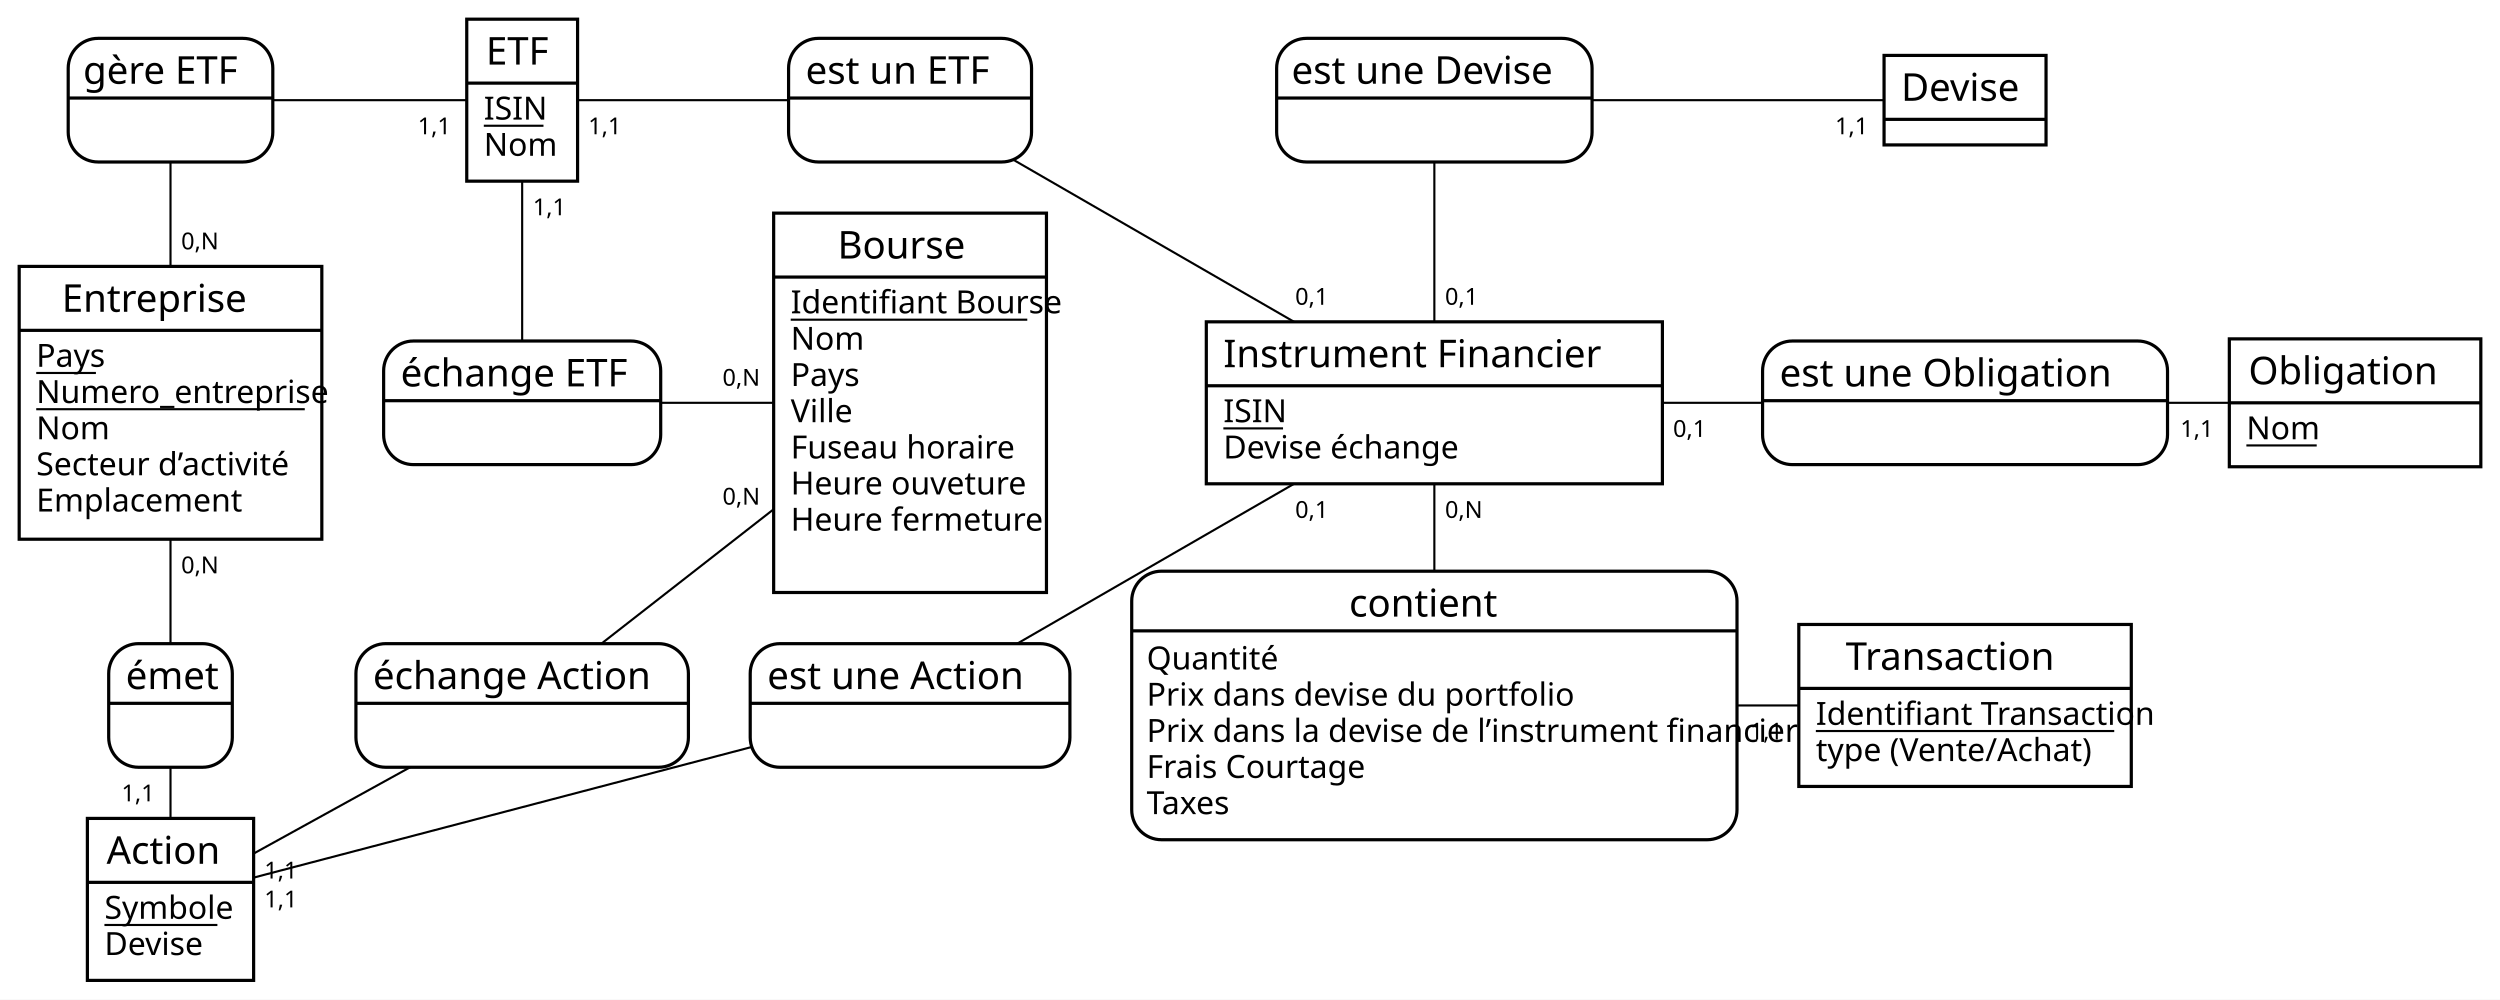
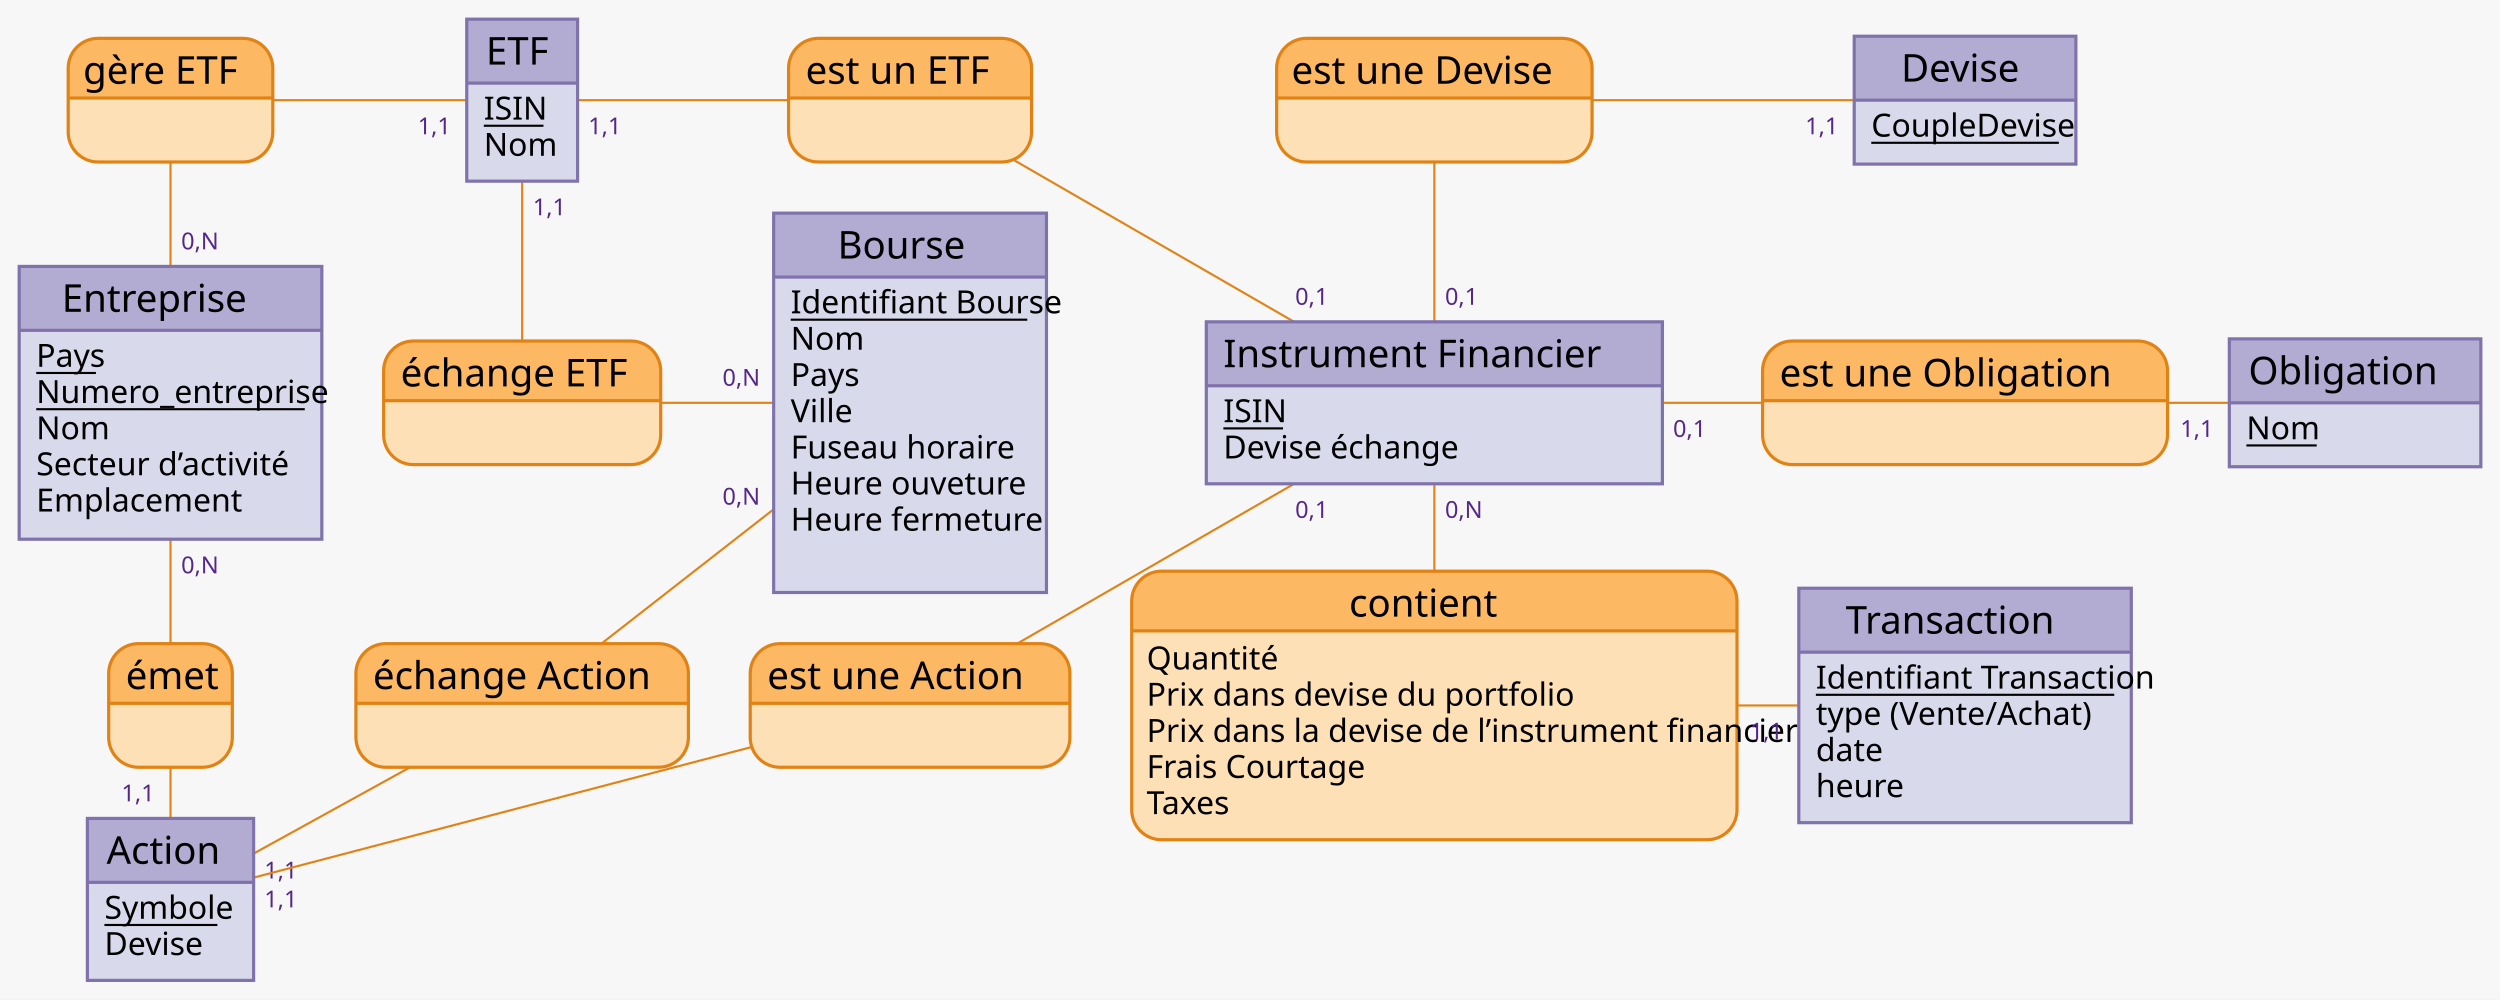
<svg xmlns="http://www.w3.org/2000/svg" width="1173" height="469" viewBox="0 0 1173 469">
-   <rect x="0" y="0" width="1173" height="469" fill="#FFFFFF" stroke="none" stroke-width="0" />
-   <g>
-     <line x1="80" y1="189" x2="80" y2="47" stroke="#000000" stroke-width="1" />
-     <line x1="245" y1="47" x2="80" y2="47" stroke="#000000" stroke-width="1" />
-     <g>
-       <path d="M114 18 a14 14 90 0 1 14 14 V46 h-96 V32 a14 14 90 0 1 14 -14" fill="#FFFFFF" stroke="#FFFFFF" stroke-width="0" />
-       <path d="M128 46 v16 a14 14 90 0 1 -14 14 H46 a14 14 90 0 1 -14 -14 V46 H96" fill="#FFFFFF" stroke="#FFFFFF" stroke-width="0" />
-       <rect x="32" y="18" width="96" height="58" fill="none" rx="14" stroke="#000000" stroke-width="1.5" />
-       <line x1="32" y1="46" x2="128" y2="46" stroke="#000000" stroke-width="1.5" />
+   <rect x="0" y="0" width="1173" height="469" fill="#f7f7f7" stroke="none" stroke-width="0" />
+   <g>
+     <line x1="80" y1="189" x2="80" y2="47" stroke="#e08214" stroke-width="1" />
+     <line x1="245" y1="47" x2="80" y2="47" stroke="#e08214" stroke-width="1" />
+     <g>
+       <path d="M114 18 a14 14 90 0 1 14 14 V46 h-96 V32 a14 14 90 0 1 14 -14" fill="#fdb863" stroke="#fdb863" stroke-width="0" />
+       <path d="M128 46 v16 a14 14 90 0 1 -14 14 H46 a14 14 90 0 1 -14 -14 V46 H96" fill="#fee0b6" stroke="#fee0b6" stroke-width="0" />
+       <rect x="32" y="18" width="96" height="58" fill="none" rx="14" stroke="#e08214" stroke-width="1.5" />
+       <line x1="32" y1="46" x2="128" y2="46" stroke="#e08214" stroke-width="1.5" />
      <text x="39" y="39.3" fill="#000000" font-family="Copperplate" font-size="18">gère ETF</text>
    </g>
-     <text x="85" y="117" fill="#000000" font-family="Futura" font-size="11">0,N</text>
-     <text x="196" y="63" fill="#000000" font-family="Futura" font-size="11">1,1</text>
-   </g>
-   <g>
-     <line x1="673" y1="189" x2="427" y2="47" stroke="#000000" stroke-width="1" />
-     <line x1="245" y1="47" x2="427" y2="47" stroke="#000000" stroke-width="1" />
-     <g>
-       <path d="M470 18 a14 14 90 0 1 14 14 V46 h-114 V32 a14 14 90 0 1 14 -14" fill="#FFFFFF" stroke="#FFFFFF" stroke-width="0" />
-       <path d="M484 46 v16 a14 14 90 0 1 -14 14 H384 a14 14 90 0 1 -14 -14 V46 H114" fill="#FFFFFF" stroke="#FFFFFF" stroke-width="0" />
-       <rect x="370" y="18" width="114" height="58" fill="none" rx="14" stroke="#000000" stroke-width="1.5" />
-       <line x1="370" y1="46" x2="484" y2="46" stroke="#000000" stroke-width="1.5" />
+     <text x="85" y="117" fill="#542788" font-family="Futura" font-size="11">0,N</text>
+     <text x="196" y="63" fill="#542788" font-family="Futura" font-size="11">1,1</text>
+   </g>
+   <g>
+     <line x1="673" y1="189" x2="427" y2="47" stroke="#e08214" stroke-width="1" />
+     <line x1="245" y1="47" x2="427" y2="47" stroke="#e08214" stroke-width="1" />
+     <g>
+       <path d="M470 18 a14 14 90 0 1 14 14 V46 h-114 V32 a14 14 90 0 1 14 -14" fill="#fdb863" stroke="#fdb863" stroke-width="0" />
+       <path d="M484 46 v16 a14 14 90 0 1 -14 14 H384 a14 14 90 0 1 -14 -14 V46 H114" fill="#fee0b6" stroke="#fee0b6" stroke-width="0" />
+       <rect x="370" y="18" width="114" height="58" fill="none" rx="14" stroke="#e08214" stroke-width="1.5" />
+       <line x1="370" y1="46" x2="484" y2="46" stroke="#e08214" stroke-width="1.5" />
      <text x="378" y="39.3" fill="#000000" font-family="Copperplate" font-size="18">est un ETF</text>
    </g>
-     <text x="607.69" y="143" fill="#000000" font-family="Futura" font-size="11">0,1</text>
-     <text x="276" y="63" fill="#000000" font-family="Futura" font-size="11">1,1</text>
-   </g>
-   <g>
-     <line x1="673" y1="189" x2="673" y2="47" stroke="#000000" stroke-width="1" />
-     <line x1="922" y1="47" x2="673" y2="47" stroke="#000000" stroke-width="1" />
-     <g>
-       <path d="M733 18 a14 14 90 0 1 14 14 V46 h-148 V32 a14 14 90 0 1 14 -14" fill="#FFFFFF" stroke="#FFFFFF" stroke-width="0" />
-       <path d="M747 46 v16 a14 14 90 0 1 -14 14 H613 a14 14 90 0 1 -14 -14 V46 H148" fill="#FFFFFF" stroke="#FFFFFF" stroke-width="0" />
-       <rect x="599" y="18" width="148" height="58" fill="none" rx="14" stroke="#000000" stroke-width="1.5" />
-       <line x1="599" y1="46" x2="747" y2="46" stroke="#000000" stroke-width="1.5" />
+     <text x="607.69" y="143" fill="#542788" font-family="Futura" font-size="11">0,1</text>
+     <text x="276" y="63" fill="#542788" font-family="Futura" font-size="11">1,1</text>
+   </g>
+   <g>
+     <line x1="673" y1="189" x2="673" y2="47" stroke="#e08214" stroke-width="1" />
+     <line x1="922" y1="47" x2="673" y2="47" stroke="#e08214" stroke-width="1" />
+     <g>
+       <path d="M733 18 a14 14 90 0 1 14 14 V46 h-148 V32 a14 14 90 0 1 14 -14" fill="#fdb863" stroke="#fdb863" stroke-width="0" />
+       <path d="M747 46 v16 a14 14 90 0 1 -14 14 H613 a14 14 90 0 1 -14 -14 V46 H148" fill="#fee0b6" stroke="#fee0b6" stroke-width="0" />
+       <rect x="599" y="18" width="148" height="58" fill="none" rx="14" stroke="#e08214" stroke-width="1.5" />
+       <line x1="599" y1="46" x2="747" y2="46" stroke="#e08214" stroke-width="1.5" />
      <text x="606" y="39.3" fill="#000000" font-family="Copperplate" font-size="18">est une Devise</text>
    </g>
-     <text x="678" y="143" fill="#000000" font-family="Futura" font-size="11">0,1</text>
-     <text x="861" y="63" fill="#000000" font-family="Futura" font-size="11">1,1</text>
-   </g>
-   <g>
-     <line x1="427" y1="189" x2="245" y2="189" stroke="#000000" stroke-width="1" />
-     <line x1="245" y1="47" x2="245" y2="189" stroke="#000000" stroke-width="1" />
-     <g>
-       <path d="M296 160 a14 14 90 0 1 14 14 V188 h-130 V174 a14 14 90 0 1 14 -14" fill="#FFFFFF" stroke="#FFFFFF" stroke-width="0" />
-       <path d="M310 188 v16 a14 14 90 0 1 -14 14 H194 a14 14 90 0 1 -14 -14 V188 H130" fill="#FFFFFF" stroke="#FFFFFF" stroke-width="0" />
-       <rect x="180" y="160" width="130" height="58" fill="none" rx="14" stroke="#000000" stroke-width="1.5" />
-       <line x1="180" y1="188" x2="310" y2="188" stroke="#000000" stroke-width="1.5" />
+     <text x="678" y="143" fill="#542788" font-family="Futura" font-size="11">0,1</text>
+     <text x="847" y="63" fill="#542788" font-family="Futura" font-size="11">1,1</text>
+   </g>
+   <g>
+     <line x1="427" y1="189" x2="245" y2="189" stroke="#e08214" stroke-width="1" />
+     <line x1="245" y1="47" x2="245" y2="189" stroke="#e08214" stroke-width="1" />
+     <g>
+       <path d="M296 160 a14 14 90 0 1 14 14 V188 h-130 V174 a14 14 90 0 1 14 -14" fill="#fdb863" stroke="#fdb863" stroke-width="0" />
+       <path d="M310 188 v16 a14 14 90 0 1 -14 14 H194 a14 14 90 0 1 -14 -14 V188 H130" fill="#fee0b6" stroke="#fee0b6" stroke-width="0" />
+       <rect x="180" y="160" width="130" height="58" fill="none" rx="14" stroke="#e08214" stroke-width="1.5" />
+       <line x1="180" y1="188" x2="310" y2="188" stroke="#e08214" stroke-width="1.5" />
      <text x="188" y="181.3" fill="#000000" font-family="Copperplate" font-size="18">échange ETF</text>
    </g>
-     <text x="339" y="181" fill="#000000" font-family="Futura" font-size="11">0,N</text>
-     <text x="250" y="101" fill="#000000" font-family="Futura" font-size="11">1,1</text>
-   </g>
-   <g>
-     <line x1="673" y1="189" x2="922" y2="189" stroke="#000000" stroke-width="1" />
-     <line x1="1105" y1="189" x2="922" y2="189" stroke="#000000" stroke-width="1" />
-     <g>
-       <path d="M1003 160 a14 14 90 0 1 14 14 V188 h-190 V174 a14 14 90 0 1 14 -14" fill="#FFFFFF" stroke="#FFFFFF" stroke-width="0" />
-       <path d="M1017 188 v16 a14 14 90 0 1 -14 14 H841 a14 14 90 0 1 -14 -14 V188 H190" fill="#FFFFFF" stroke="#FFFFFF" stroke-width="0" />
-       <rect x="827" y="160" width="190" height="58" fill="none" rx="14" stroke="#000000" stroke-width="1.5" />
-       <line x1="827" y1="188" x2="1017" y2="188" stroke="#000000" stroke-width="1.5" />
+     <text x="339" y="181" fill="#542788" font-family="Futura" font-size="11">0,N</text>
+     <text x="250" y="101" fill="#542788" font-family="Futura" font-size="11">1,1</text>
+   </g>
+   <g>
+     <line x1="673" y1="189" x2="922" y2="189" stroke="#e08214" stroke-width="1" />
+     <line x1="1105" y1="189" x2="922" y2="189" stroke="#e08214" stroke-width="1" />
+     <g>
+       <path d="M1003 160 a14 14 90 0 1 14 14 V188 h-190 V174 a14 14 90 0 1 14 -14" fill="#fdb863" stroke="#fdb863" stroke-width="0" />
+       <path d="M1017 188 v16 a14 14 90 0 1 -14 14 H841 a14 14 90 0 1 -14 -14 V188 H190" fill="#fee0b6" stroke="#fee0b6" stroke-width="0" />
+       <rect x="827" y="160" width="190" height="58" fill="none" rx="14" stroke="#e08214" stroke-width="1.5" />
+       <line x1="827" y1="188" x2="1017" y2="188" stroke="#e08214" stroke-width="1.5" />
      <text x="835" y="181.3" fill="#000000" font-family="Copperplate" font-size="18">est une Obligation</text>
    </g>
-     <text x="785" y="205" fill="#000000" font-family="Futura" font-size="11">0,1</text>
-     <text x="1023" y="205" fill="#000000" font-family="Futura" font-size="11">1,1</text>
-   </g>
-   <g>
-     <line x1="80" y1="422" x2="80" y2="331" stroke="#000000" stroke-width="1" />
-     <line x1="80" y1="189" x2="80" y2="331" stroke="#000000" stroke-width="1" />
-     <g>
-       <path d="M95 302 a14 14 90 0 1 14 14 V330 h-58 V316 a14 14 90 0 1 14 -14" fill="#FFFFFF" stroke="#FFFFFF" stroke-width="0" />
-       <path d="M109 330 v16 a14 14 90 0 1 -14 14 H65 a14 14 90 0 1 -14 -14 V330 H58" fill="#FFFFFF" stroke="#FFFFFF" stroke-width="0" />
-       <rect x="51" y="302" width="58" height="58" fill="none" rx="14" stroke="#000000" stroke-width="1.5" />
-       <line x1="51" y1="330" x2="109" y2="330" stroke="#000000" stroke-width="1.5" />
+     <text x="785" y="205" fill="#542788" font-family="Futura" font-size="11">0,1</text>
+     <text x="1023" y="205" fill="#542788" font-family="Futura" font-size="11">1,1</text>
+   </g>
+   <g>
+     <line x1="80" y1="422" x2="80" y2="331" stroke="#e08214" stroke-width="1" />
+     <line x1="80" y1="189" x2="80" y2="331" stroke="#e08214" stroke-width="1" />
+     <g>
+       <path d="M95 302 a14 14 90 0 1 14 14 V330 h-58 V316 a14 14 90 0 1 14 -14" fill="#fdb863" stroke="#fdb863" stroke-width="0" />
+       <path d="M109 330 v16 a14 14 90 0 1 -14 14 H65 a14 14 90 0 1 -14 -14 V330 H58" fill="#fee0b6" stroke="#fee0b6" stroke-width="0" />
+       <rect x="51" y="302" width="58" height="58" fill="none" rx="14" stroke="#e08214" stroke-width="1.5" />
+       <line x1="51" y1="330" x2="109" y2="330" stroke="#e08214" stroke-width="1.5" />
      <text x="59" y="323.3" fill="#000000" font-family="Copperplate" font-size="18">émet</text>
    </g>
-     <text x="57" y="376" fill="#000000" font-family="Futura" font-size="11">1,1</text>
-     <text x="85" y="269" fill="#000000" font-family="Futura" font-size="11">0,N</text>
-   </g>
-   <g>
-     <line x1="427" y1="189" x2="245" y2="331" stroke="#000000" stroke-width="1" />
-     <line x1="80" y1="422" x2="245" y2="331" stroke="#000000" stroke-width="1" />
-     <g>
-       <path d="M309 302 a14 14 90 0 1 14 14 V330 h-156 V316 a14 14 90 0 1 14 -14" fill="#FFFFFF" stroke="#FFFFFF" stroke-width="0" />
-       <path d="M323 330 v16 a14 14 90 0 1 -14 14 H181 a14 14 90 0 1 -14 -14 V330 H156" fill="#FFFFFF" stroke="#FFFFFF" stroke-width="0" />
-       <rect x="167" y="302" width="156" height="58" fill="none" rx="14" stroke="#000000" stroke-width="1.5" />
-       <line x1="167" y1="330" x2="323" y2="330" stroke="#000000" stroke-width="1.5" />
+     <text x="57" y="376" fill="#542788" font-family="Futura" font-size="11">1,1</text>
+     <text x="85" y="269" fill="#542788" font-family="Futura" font-size="11">0,N</text>
+   </g>
+   <g>
+     <line x1="427" y1="189" x2="245" y2="331" stroke="#e08214" stroke-width="1" />
+     <line x1="80" y1="422" x2="245" y2="331" stroke="#e08214" stroke-width="1" />
+     <g>
+       <path d="M309 302 a14 14 90 0 1 14 14 V330 h-156 V316 a14 14 90 0 1 14 -14" fill="#fdb863" stroke="#fdb863" stroke-width="0" />
+       <path d="M323 330 v16 a14 14 90 0 1 -14 14 H181 a14 14 90 0 1 -14 -14 V330 H156" fill="#fee0b6" stroke="#fee0b6" stroke-width="0" />
+       <rect x="167" y="302" width="156" height="58" fill="none" rx="14" stroke="#e08214" stroke-width="1.5" />
+       <line x1="167" y1="330" x2="323" y2="330" stroke="#e08214" stroke-width="1.5" />
      <text x="175" y="323.3" fill="#000000" font-family="Copperplate" font-size="18">échange Action</text>
    </g>
-     <text x="339" y="236.78" fill="#000000" font-family="Futura" font-size="11">0,N</text>
-     <text x="124" y="412.2" fill="#000000" font-family="Futura" font-size="11">1,1</text>
-   </g>
-   <g>
-     <line x1="673" y1="189" x2="427" y2="331" stroke="#000000" stroke-width="1" />
-     <line x1="80" y1="422" x2="427" y2="331" stroke="#000000" stroke-width="1" />
-     <g>
-       <path d="M488 302 a14 14 90 0 1 14 14 V330 h-150 V316 a14 14 90 0 1 14 -14" fill="#FFFFFF" stroke="#FFFFFF" stroke-width="0" />
-       <path d="M502 330 v16 a14 14 90 0 1 -14 14 H366 a14 14 90 0 1 -14 -14 V330 H150" fill="#FFFFFF" stroke="#FFFFFF" stroke-width="0" />
-       <rect x="352" y="302" width="150" height="58" fill="none" rx="14" stroke="#000000" stroke-width="1.5" />
-       <line x1="352" y1="330" x2="502" y2="330" stroke="#000000" stroke-width="1.5" />
+     <text x="339" y="236.78" fill="#542788" font-family="Futura" font-size="11">0,N</text>
+     <text x="124" y="412.2" fill="#542788" font-family="Futura" font-size="11">1,1</text>
+   </g>
+   <g>
+     <line x1="673" y1="189" x2="427" y2="331" stroke="#e08214" stroke-width="1" />
+     <line x1="80" y1="422" x2="427" y2="331" stroke="#e08214" stroke-width="1" />
+     <g>
+       <path d="M488 302 a14 14 90 0 1 14 14 V330 h-150 V316 a14 14 90 0 1 14 -14" fill="#fdb863" stroke="#fdb863" stroke-width="0" />
+       <path d="M502 330 v16 a14 14 90 0 1 -14 14 H366 a14 14 90 0 1 -14 -14 V330 H150" fill="#fee0b6" stroke="#fee0b6" stroke-width="0" />
+       <rect x="352" y="302" width="150" height="58" fill="none" rx="14" stroke="#e08214" stroke-width="1.5" />
+       <line x1="352" y1="330" x2="502" y2="330" stroke="#e08214" stroke-width="1.5" />
      <text x="360" y="323.3" fill="#000000" font-family="Copperplate" font-size="18">est une Action</text>
    </g>
-     <text x="607.69" y="243" fill="#000000" font-family="Futura" font-size="11">0,1</text>
-     <text x="124" y="425.75" fill="#000000" font-family="Futura" font-size="11">1,1</text>
-   </g>
-   <g>
-     <line x1="922" y1="331" x2="673" y2="331" stroke="#000000" stroke-width="1" />
-     <line x1="673" y1="189" x2="673" y2="331" stroke="#000000" stroke-width="1" />
-     <g>
-       <path d="M801 268 a14 14 90 0 1 14 14 V296 h-284 V282 a14 14 90 0 1 14 -14" fill="#FFFFFF" stroke="#FFFFFF" stroke-width="0" />
-       <path d="M815 296 v84 a14 14 90 0 1 -14 14 H545 a14 14 90 0 1 -14 -14 V296 H284" fill="#FFFFFF" stroke="#FFFFFF" stroke-width="0" />
-       <rect x="531" y="268" width="284" height="126" fill="none" rx="14" stroke="#000000" stroke-width="1.5" />
-       <line x1="531" y1="296" x2="815" y2="296" stroke="#000000" stroke-width="1.5" />
+     <text x="607.69" y="243" fill="#542788" font-family="Futura" font-size="11">0,1</text>
+     <text x="124" y="425.75" fill="#542788" font-family="Futura" font-size="11">1,1</text>
+   </g>
+   <g>
+     <line x1="922" y1="331" x2="673" y2="331" stroke="#e08214" stroke-width="1" />
+     <line x1="673" y1="189" x2="673" y2="331" stroke="#e08214" stroke-width="1" />
+     <g>
+       <path d="M801 268 a14 14 90 0 1 14 14 V296 h-284 V282 a14 14 90 0 1 14 -14" fill="#fdb863" stroke="#fdb863" stroke-width="0" />
+       <path d="M815 296 v84 a14 14 90 0 1 -14 14 H545 a14 14 90 0 1 -14 -14 V296 H284" fill="#fee0b6" stroke="#fee0b6" stroke-width="0" />
+       <rect x="531" y="268" width="284" height="126" fill="none" rx="14" stroke="#e08214" stroke-width="1.5" />
+       <line x1="531" y1="296" x2="815" y2="296" stroke="#e08214" stroke-width="1.5" />
      <text x="633" y="289.3" fill="#000000" font-family="Copperplate" font-size="18">contient</text>
      <text x="538" y="314.1" fill="#000000" font-family="Gill Sans" font-size="15">Quantité</text>
      <text x="538" y="331.1" fill="#000000" font-family="Gill Sans" font-size="15">Prix dans devise du portfolio</text>
      <text x="538" y="348.1" fill="#000000" font-family="Gill Sans" font-size="15">Prix dans la devise de l’instrument financier</text>
      <text x="538" y="365" fill="#000000" font-family="Gill Sans" font-size="15">Frais Courtage</text>
      <text x="538" y="382" fill="#000000" font-family="Gill Sans" font-size="15">Taxes</text>
    </g>
-     <text x="821" y="347" fill="#000000" font-family="Futura" font-size="11">1,1</text>
-     <text x="678" y="243" fill="#000000" font-family="Futura" font-size="11">0,N</text>
-   </g>
-   <g>
-     <g>
-       <rect x="219" y="9" width="52" height="30" fill="#FFFFFF" stroke="none" stroke-width="0" opacity="1" />
-       <rect x="219" y="39" width="52" height="46" fill="#FFFFFF" stroke="none" stroke-width="0" opacity="1" />
-       <rect x="219" y="9" width="52" height="76" fill="none" stroke="#000000" stroke-width="1.5" opacity="1" />
-       <line x1="219" y1="39" x2="271" y2="39" stroke="#000000" stroke-width="1.5" />
+     <text x="821" y="347" fill="#542788" font-family="Futura" font-size="11">1,1</text>
+     <text x="678" y="243" fill="#542788" font-family="Futura" font-size="11">0,N</text>
+   </g>
+   <g>
+     <g>
+       <rect x="219" y="9" width="52" height="30" fill="#b2abd2" stroke="none" stroke-width="0" opacity="1" />
+       <rect x="219" y="39" width="52" height="46" fill="#d8daeb" stroke="none" stroke-width="0" opacity="1" />
+       <rect x="219" y="9" width="52" height="76" fill="none" stroke="#8073ac" stroke-width="1.5" opacity="1" />
+       <line x1="219" y1="39" x2="271" y2="39" stroke="#8073ac" stroke-width="1.5" />
    </g>
    <text x="228" y="30.3" fill="#000000" font-family="Copperplate" font-size="18">ETF</text>
    <text x="227" y="56.1" fill="#000000" font-family="Gill Sans" font-size="15">ISIN</text>
    <line x1="227" y1="59" x2="255" y2="59" stroke="#000000" stroke-width="1" />
    <text x="227" y="73.1" fill="#000000" font-family="Gill Sans" font-size="15">Nom</text>
  </g>
  <g>
    <g>
-       <rect x="884" y="26" width="76" height="30" fill="#FFFFFF" stroke="none" stroke-width="0" opacity="1" />
-       <rect x="884" y="56" width="76" height="12" fill="#FFFFFF" stroke="none" stroke-width="0" opacity="1" />
-       <rect x="884" y="26" width="76" height="42" fill="none" stroke="#000000" stroke-width="1.5" opacity="1" />
-       <line x1="884" y1="56" x2="960" y2="56" stroke="#000000" stroke-width="1.5" />
-     </g>
-     <text x="892" y="47.3" fill="#000000" font-family="Copperplate" font-size="18">Devise</text>
-   </g>
-   <g>
-     <g>
-       <rect x="9" y="125" width="142" height="30" fill="#FFFFFF" stroke="none" stroke-width="0" opacity="1" />
-       <rect x="9" y="155" width="142" height="98" fill="#FFFFFF" stroke="none" stroke-width="0" opacity="1" />
-       <rect x="9" y="125" width="142" height="128" fill="none" stroke="#000000" stroke-width="1.5" opacity="1" />
-       <line x1="9" y1="155" x2="151" y2="155" stroke="#000000" stroke-width="1.5" />
+       <rect x="870" y="17" width="104" height="30" fill="#b2abd2" stroke="none" stroke-width="0" opacity="1" />
+       <rect x="870" y="47" width="104" height="30" fill="#d8daeb" stroke="none" stroke-width="0" opacity="1" />
+       <rect x="870" y="17" width="104" height="60" fill="none" stroke="#8073ac" stroke-width="1.5" opacity="1" />
+       <line x1="870" y1="47" x2="974" y2="47" stroke="#8073ac" stroke-width="1.5" />
+     </g>
+     <text x="892" y="38.3" fill="#000000" font-family="Copperplate" font-size="18">Devise</text>
+     <text x="878" y="64.1" fill="#000000" font-family="Gill Sans" font-size="15">CoupleDevise</text>
+     <line x1="878" y1="67" x2="966" y2="67" stroke="#000000" stroke-width="1" />
+   </g>
+   <g>
+     <g>
+       <rect x="9" y="125" width="142" height="30" fill="#b2abd2" stroke="none" stroke-width="0" opacity="1" />
+       <rect x="9" y="155" width="142" height="98" fill="#d8daeb" stroke="none" stroke-width="0" opacity="1" />
+       <rect x="9" y="125" width="142" height="128" fill="none" stroke="#8073ac" stroke-width="1.5" opacity="1" />
+       <line x1="9" y1="155" x2="151" y2="155" stroke="#8073ac" stroke-width="1.5" />
    </g>
    <text x="29" y="146.3" fill="#000000" font-family="Copperplate" font-size="18">Entreprise</text>
    <text x="17" y="172.1" fill="#000000" font-family="Gill Sans" font-size="15">Pays</text>
    <line x1="17" y1="175" x2="45" y2="175" stroke="#000000" stroke-width="1" />
    <text x="17" y="189.1" fill="#000000" font-family="Gill Sans" font-size="15">Numero_entreprise</text>
    <line x1="17" y1="192" x2="143" y2="192" stroke="#000000" stroke-width="1" />
    <text x="17" y="206.1" fill="#000000" font-family="Gill Sans" font-size="15">Nom</text>
    <text x="17" y="223" fill="#000000" font-family="Gill Sans" font-size="15">Secteur d’activité</text>
    <text x="17" y="240" fill="#000000" font-family="Gill Sans" font-size="15">Emplacement</text>
  </g>
  <g>
    <g>
-       <rect x="363" y="100" width="128" height="30" fill="#FFFFFF" stroke="none" stroke-width="0" opacity="1" />
-       <rect x="363" y="130" width="128" height="148" fill="#FFFFFF" stroke="none" stroke-width="0" opacity="1" />
-       <rect x="363" y="100" width="128" height="178" fill="none" stroke="#000000" stroke-width="1.5" opacity="1" />
-       <line x1="363" y1="130" x2="491" y2="130" stroke="#000000" stroke-width="1.5" />
+       <rect x="363" y="100" width="128" height="30" fill="#b2abd2" stroke="none" stroke-width="0" opacity="1" />
+       <rect x="363" y="130" width="128" height="148" fill="#d8daeb" stroke="none" stroke-width="0" opacity="1" />
+       <rect x="363" y="100" width="128" height="178" fill="none" stroke="#8073ac" stroke-width="1.5" opacity="1" />
+       <line x1="363" y1="130" x2="491" y2="130" stroke="#8073ac" stroke-width="1.5" />
    </g>
    <text x="393" y="121.3" fill="#000000" font-family="Copperplate" font-size="18">Bourse</text>
    <text x="371" y="147" fill="#000000" font-family="Gill Sans" font-size="15">Identifiant Bourse</text>
    <line x1="371" y1="150" x2="482" y2="150" stroke="#000000" stroke-width="1" />
    <text x="371" y="164.1" fill="#000000" font-family="Gill Sans" font-size="15">Nom</text>
    <text x="371" y="181.1" fill="#000000" font-family="Gill Sans" font-size="15">Pays</text>
    <text x="371" y="198.1" fill="#000000" font-family="Gill Sans" font-size="15">Ville</text>
    <text x="371" y="215.1" fill="#000000" font-family="Gill Sans" font-size="15">Fuseau horaire</text>
    <text x="371" y="232" fill="#000000" font-family="Gill Sans" font-size="15">Heure ouveture</text>
    <text x="371" y="249" fill="#000000" font-family="Gill Sans" font-size="15">Heure fermeture</text>
  </g>
  <g>
    <g>
-       <rect x="566" y="151" width="214" height="30" fill="#FFFFFF" stroke="none" stroke-width="0" opacity="1" />
-       <rect x="566" y="181" width="214" height="46" fill="#FFFFFF" stroke="none" stroke-width="0" opacity="1" />
-       <rect x="566" y="151" width="214" height="76" fill="none" stroke="#000000" stroke-width="1.5" opacity="1" />
-       <line x1="566" y1="181" x2="780" y2="181" stroke="#000000" stroke-width="1.5" />
+       <rect x="566" y="151" width="214" height="30" fill="#b2abd2" stroke="none" stroke-width="0" opacity="1" />
+       <rect x="566" y="181" width="214" height="46" fill="#d8daeb" stroke="none" stroke-width="0" opacity="1" />
+       <rect x="566" y="151" width="214" height="76" fill="none" stroke="#8073ac" stroke-width="1.5" opacity="1" />
+       <line x1="566" y1="181" x2="780" y2="181" stroke="#8073ac" stroke-width="1.5" />
    </g>
    <text x="574" y="172.3" fill="#000000" font-family="Copperplate" font-size="18">Instrument Financier</text>
    <text x="574" y="198.1" fill="#000000" font-family="Gill Sans" font-size="15">ISIN</text>
    <line x1="574" y1="201" x2="602" y2="201" stroke="#000000" stroke-width="1" />
    <text x="574" y="215.1" fill="#000000" font-family="Gill Sans" font-size="15">Devise échange</text>
  </g>
  <g>
    <g>
-       <rect x="1046" y="159" width="118" height="30" fill="#FFFFFF" stroke="none" stroke-width="0" opacity="1" />
-       <rect x="1046" y="189" width="118" height="30" fill="#FFFFFF" stroke="none" stroke-width="0" opacity="1" />
-       <rect x="1046" y="159" width="118" height="60" fill="none" stroke="#000000" stroke-width="1.5" opacity="1" />
-       <line x1="1046" y1="189" x2="1164" y2="189" stroke="#000000" stroke-width="1.5" />
+       <rect x="1046" y="159" width="118" height="30" fill="#b2abd2" stroke="none" stroke-width="0" opacity="1" />
+       <rect x="1046" y="189" width="118" height="30" fill="#d8daeb" stroke="none" stroke-width="0" opacity="1" />
+       <rect x="1046" y="159" width="118" height="60" fill="none" stroke="#8073ac" stroke-width="1.5" opacity="1" />
+       <line x1="1046" y1="189" x2="1164" y2="189" stroke="#8073ac" stroke-width="1.5" />
    </g>
    <text x="1055" y="180.3" fill="#000000" font-family="Copperplate" font-size="18">Obligation</text>
    <text x="1054" y="206.1" fill="#000000" font-family="Gill Sans" font-size="15">Nom</text>
    <line x1="1054" y1="209" x2="1087" y2="209" stroke="#000000" stroke-width="1" />
  </g>
  <g>
    <g>
-       <rect x="844" y="293" width="156" height="30" fill="#FFFFFF" stroke="none" stroke-width="0" opacity="1" />
-       <rect x="844" y="323" width="156" height="46" fill="#FFFFFF" stroke="none" stroke-width="0" opacity="1" />
-       <rect x="844" y="293" width="156" height="76" fill="none" stroke="#000000" stroke-width="1.5" opacity="1" />
-       <line x1="844" y1="323" x2="1000" y2="323" stroke="#000000" stroke-width="1.5" />
-     </g>
-     <text x="866" y="314.3" fill="#000000" font-family="Copperplate" font-size="18">Transaction</text>
-     <text x="852" y="340.1" fill="#000000" font-family="Gill Sans" font-size="15">Identifiant Transaction</text>
-     <line x1="852" y1="343" x2="992" y2="343" stroke="#000000" stroke-width="1" />
-     <text x="852" y="357.1" fill="#000000" font-family="Gill Sans" font-size="15">type (Vente/Achat)</text>
-   </g>
-   <g>
-     <g>
-       <rect x="41" y="384" width="78" height="30" fill="#FFFFFF" stroke="none" stroke-width="0" opacity="1" />
-       <rect x="41" y="414" width="78" height="46" fill="#FFFFFF" stroke="none" stroke-width="0" opacity="1" />
-       <rect x="41" y="384" width="78" height="76" fill="none" stroke="#000000" stroke-width="1.5" opacity="1" />
-       <line x1="41" y1="414" x2="119" y2="414" stroke="#000000" stroke-width="1.5" />
+       <rect x="844" y="276" width="156" height="30" fill="#b2abd2" stroke="none" stroke-width="0" opacity="1" />
+       <rect x="844" y="306" width="156" height="80" fill="#d8daeb" stroke="none" stroke-width="0" opacity="1" />
+       <rect x="844" y="276" width="156" height="110" fill="none" stroke="#8073ac" stroke-width="1.5" opacity="1" />
+       <line x1="844" y1="306" x2="1000" y2="306" stroke="#8073ac" stroke-width="1.5" />
+     </g>
+     <text x="866" y="297.3" fill="#000000" font-family="Copperplate" font-size="18">Transaction</text>
+     <text x="852" y="323.1" fill="#000000" font-family="Gill Sans" font-size="15">Identifiant Transaction</text>
+     <line x1="852" y1="326" x2="992" y2="326" stroke="#000000" stroke-width="1" />
+     <text x="852" y="340.1" fill="#000000" font-family="Gill Sans" font-size="15">type (Vente/Achat)</text>
+     <text x="852" y="357.1" fill="#000000" font-family="Gill Sans" font-size="15">date</text>
+     <text x="852" y="374" fill="#000000" font-family="Gill Sans" font-size="15">heure</text>
+   </g>
+   <g>
+     <g>
+       <rect x="41" y="384" width="78" height="30" fill="#b2abd2" stroke="none" stroke-width="0" opacity="1" />
+       <rect x="41" y="414" width="78" height="46" fill="#d8daeb" stroke="none" stroke-width="0" opacity="1" />
+       <rect x="41" y="384" width="78" height="76" fill="none" stroke="#8073ac" stroke-width="1.5" opacity="1" />
+       <line x1="41" y1="414" x2="119" y2="414" stroke="#8073ac" stroke-width="1.5" />
    </g>
    <text x="50" y="405.3" fill="#000000" font-family="Copperplate" font-size="18">Action</text>
    <text x="49" y="431.1" fill="#000000" font-family="Gill Sans" font-size="15">Symbole</text>
    <line x1="49" y1="434" x2="102" y2="434" stroke="#000000" stroke-width="1" />
    <text x="49" y="448.1" fill="#000000" font-family="Gill Sans" font-size="15">Devise</text>
  </g>
</svg>
